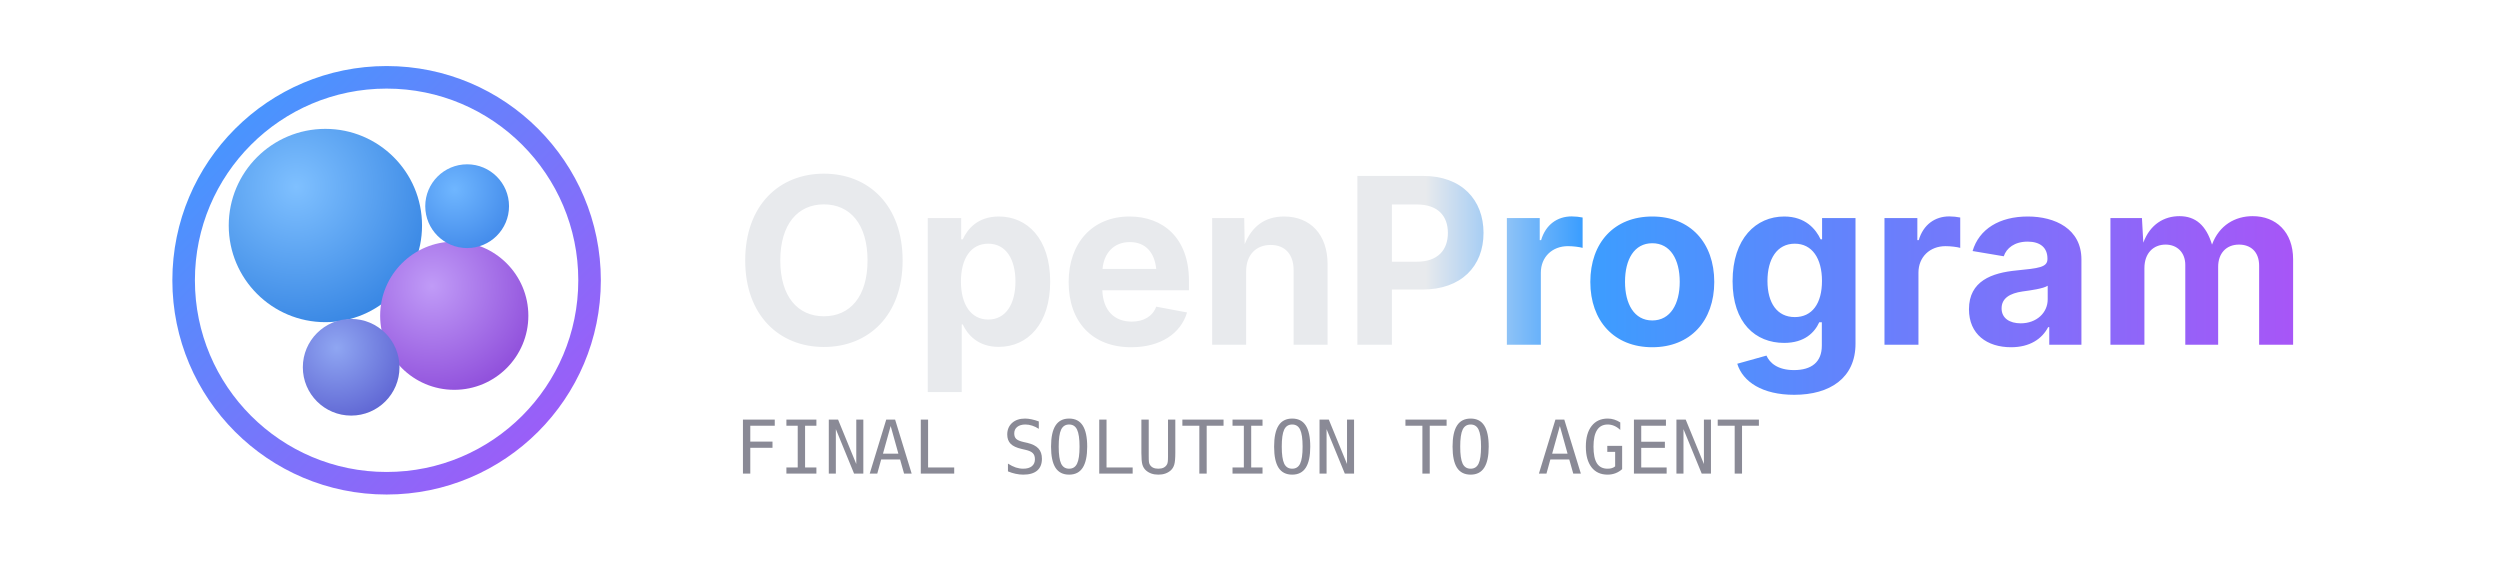
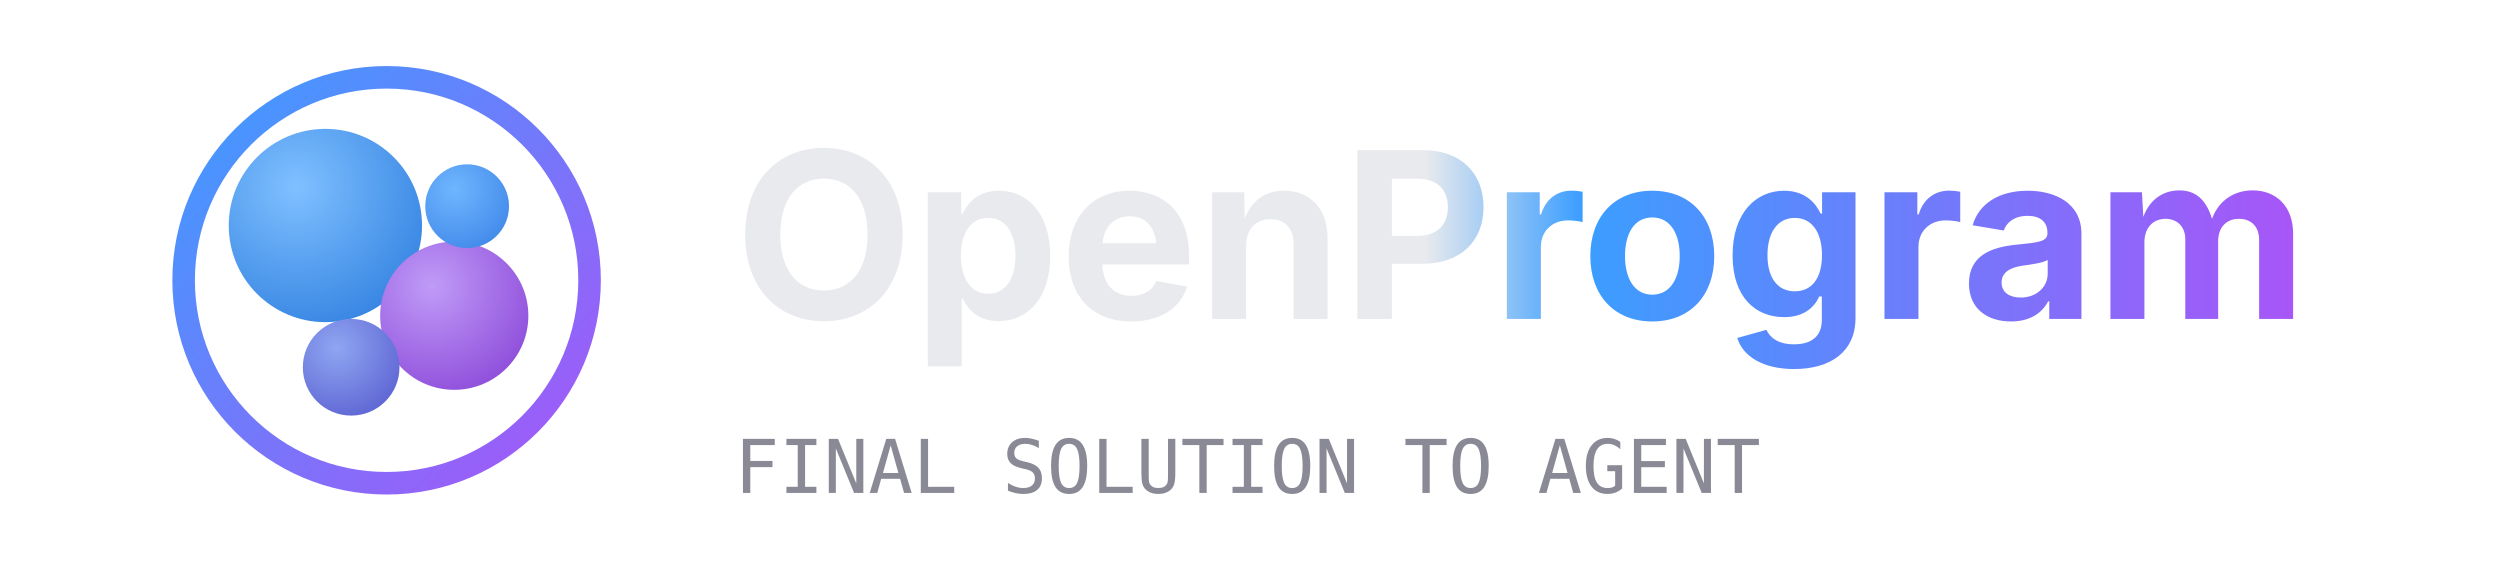
<svg xmlns="http://www.w3.org/2000/svg" width="776" height="174" viewBox="0 33 776 174">
  <defs>
    <linearGradient id="op-ring" x1="0" y1="0" x2="1" y2="1">
      <stop offset="0" stop-color="#3B9EFF" />
      <stop offset="1" stop-color="#A855F7" />
    </linearGradient>
    <linearGradient id="op-wm" x1="0" y1="0" x2="1" y2="0">
      <stop offset="0" stop-color="#E8EAED" />
      <stop offset="0.44" stop-color="#E8EAED" />
      <stop offset="0.54" stop-color="#3B9EFF" />
      <stop offset="1" stop-color="#A855F7" />
    </linearGradient>
    <radialGradient id="op-bA" cx="0.35" cy="0.3" r="0.85">
      <stop offset="0" stop-color="#7FC0FF" />
      <stop offset="1" stop-color="#2F7FE0" />
    </radialGradient>
    <radialGradient id="op-bB" cx="0.35" cy="0.3" r="0.85">
      <stop offset="0" stop-color="#C09BF7" />
      <stop offset="1" stop-color="#8A46D8" />
    </radialGradient>
    <radialGradient id="op-bC" cx="0.35" cy="0.3" r="0.85">
      <stop offset="0" stop-color="#8FA6F2" />
      <stop offset="1" stop-color="#5A5FD0" />
    </radialGradient>
    <radialGradient id="op-bD" cx="0.35" cy="0.3" r="0.85">
      <stop offset="0" stop-color="#6FB6FF" />
      <stop offset="1" stop-color="#3E86E8" />
    </radialGradient>
    <clipPath id="op-in">
      <circle cx="120" cy="120" r="60" />
    </clipPath>
  </defs>
  <circle cx="120" cy="120" r="63" fill="none" stroke="url(#op-ring)" stroke-width="7" />
  <g clip-path="url(#op-in)">
    <circle cx="101" cy="103" r="30" fill="url(#op-bA)" />
    <circle cx="141" cy="131" r="23" fill="url(#op-bB)" />
    <circle cx="109" cy="147" r="15" fill="url(#op-bC)" />
    <circle cx="145" cy="97" r="13" fill="url(#op-bD)" />
  </g>
-   <text x="228" y="140" font-family="Instrument Sans, -apple-system, sans-serif" font-weight="700" font-size="72" fill="url(#op-wm)">OpenProgram</text>
-   <text x="228" y="180" font-family="Geist Mono, ui-monospace, monospace" font-size="23" textLength="492" lengthAdjust="spacing" fill="#8A8A96">FINAL SOLUTION TO AGENT</text>
+   <text x="228" y="132" font-family="Instrument Sans, -apple-system, sans-serif" font-weight="700" font-size="72" fill="url(#op-wm)">OpenProgram</text>
+   <text x="228" y="186" font-family="Geist Mono, ui-monospace, monospace" font-size="23" textLength="492" lengthAdjust="spacing" fill="#8A8A96">FINAL SOLUTION TO AGENT</text>
</svg>
